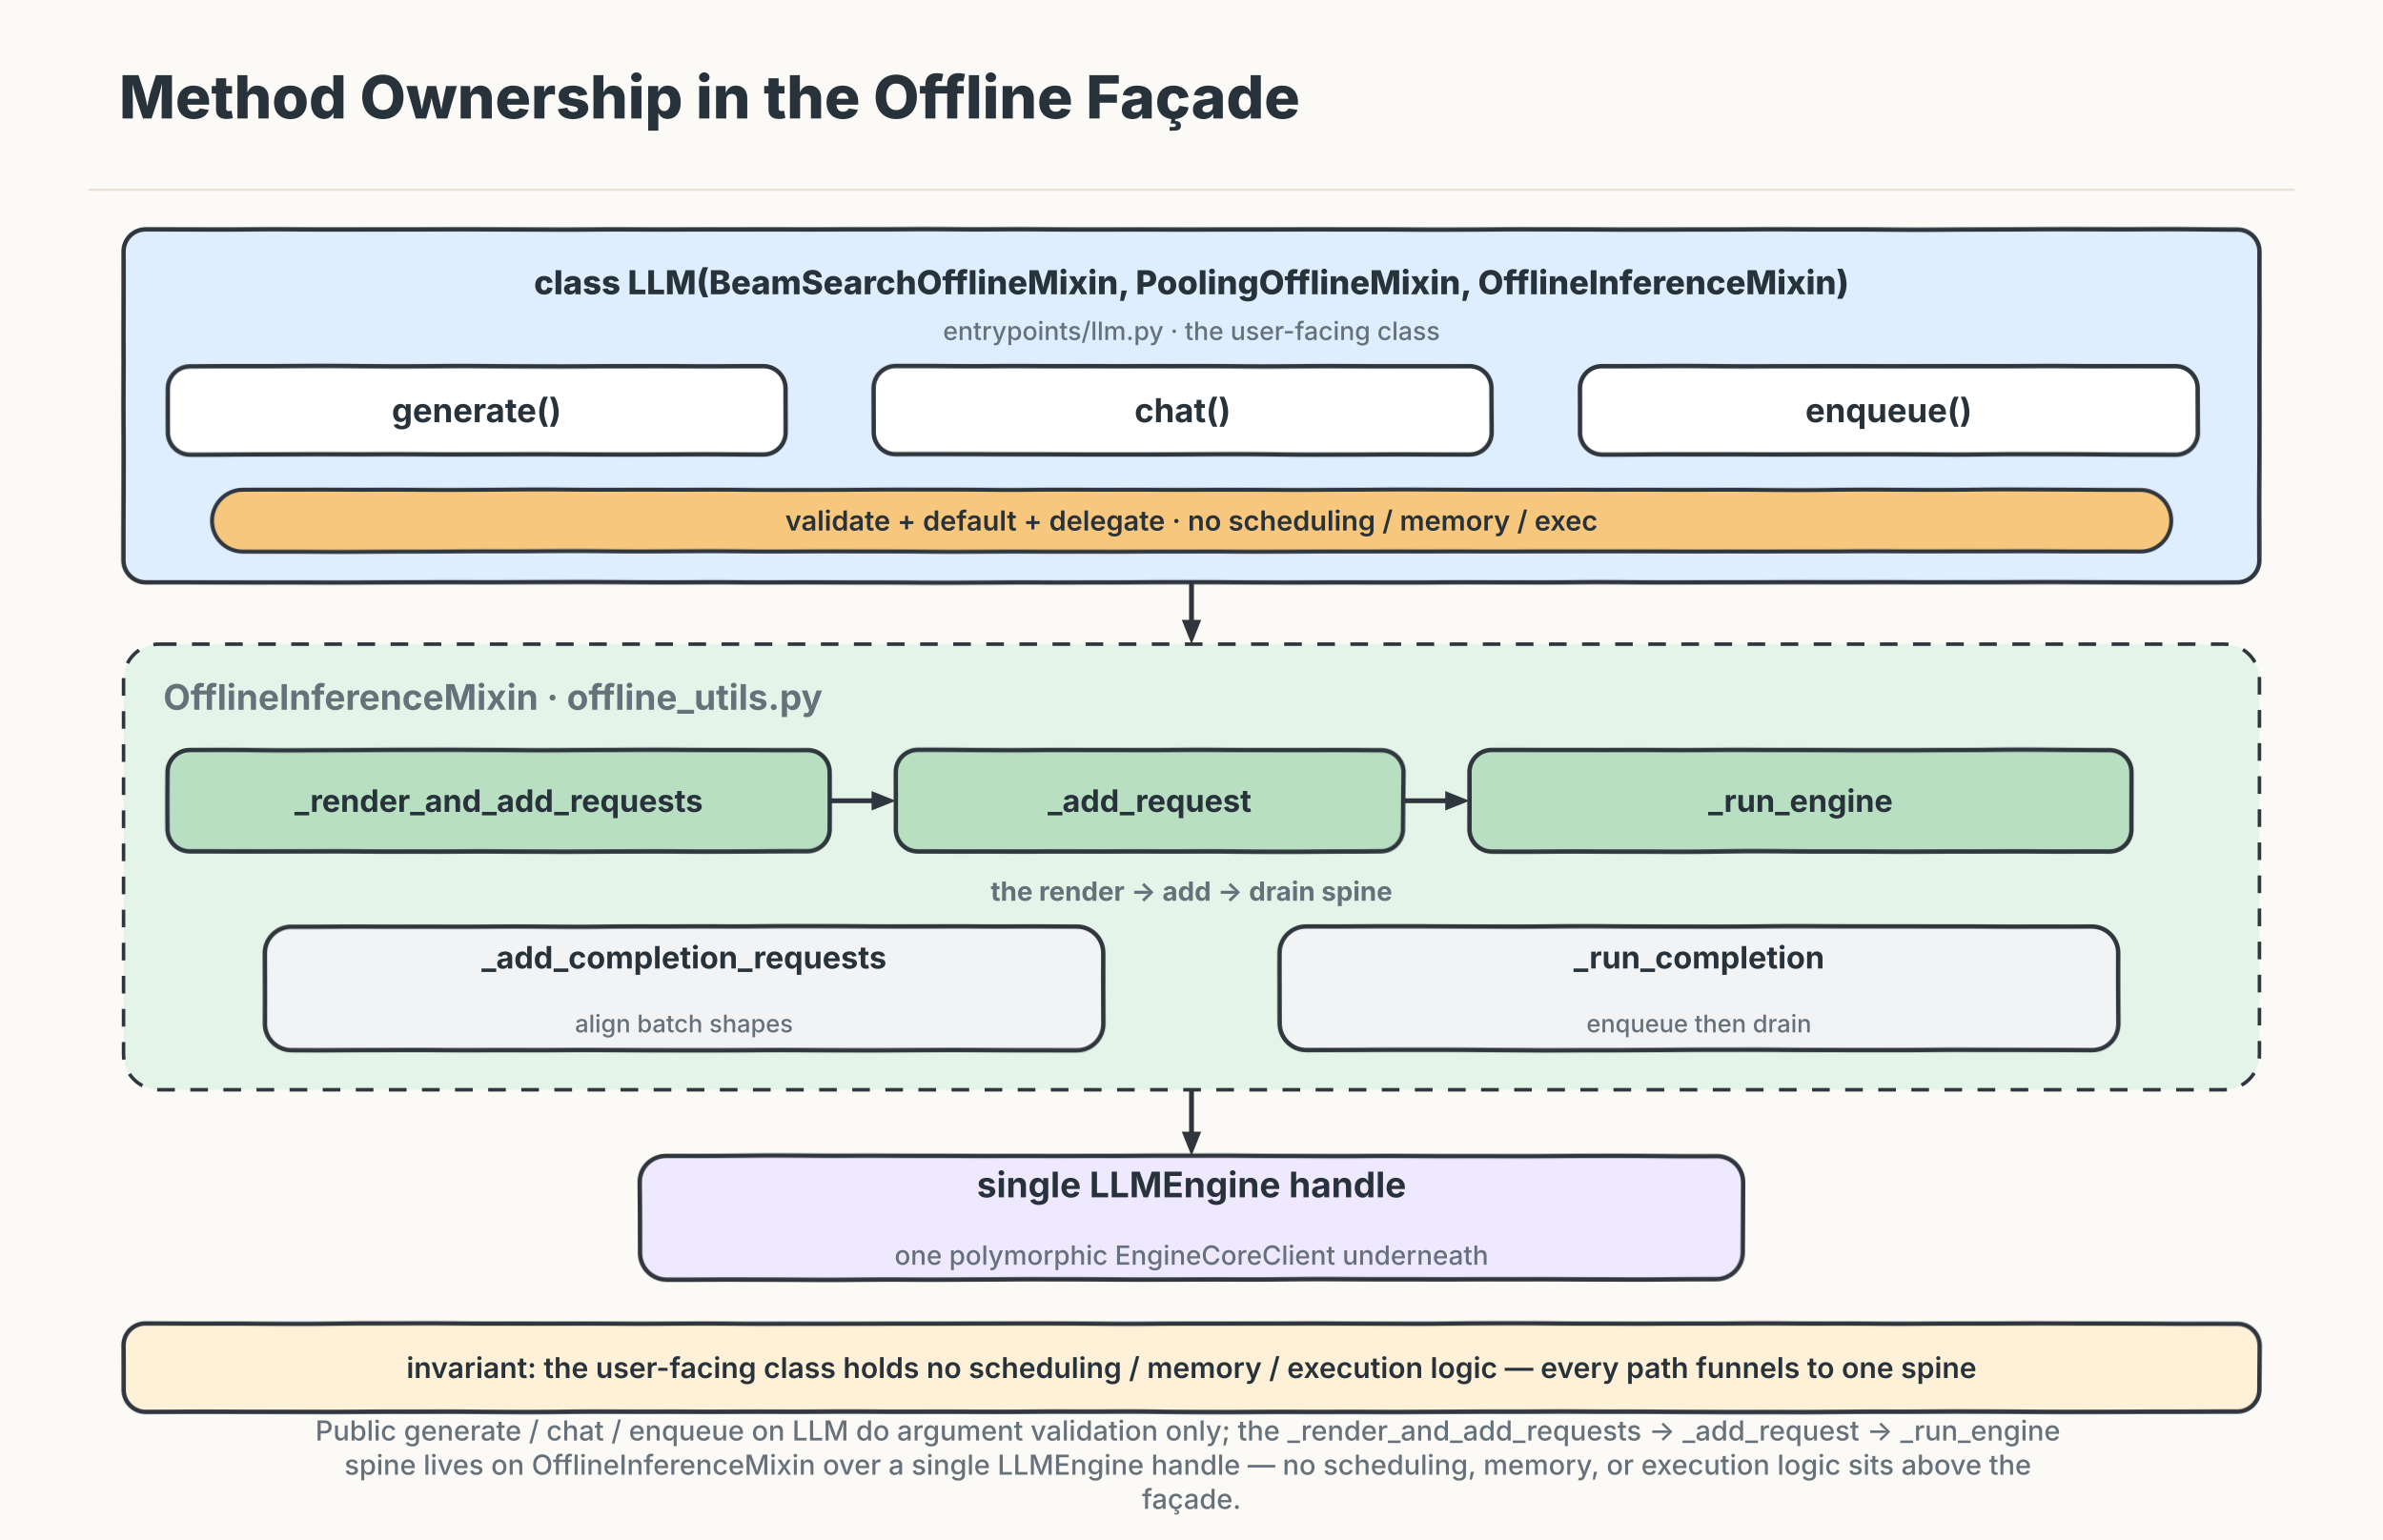
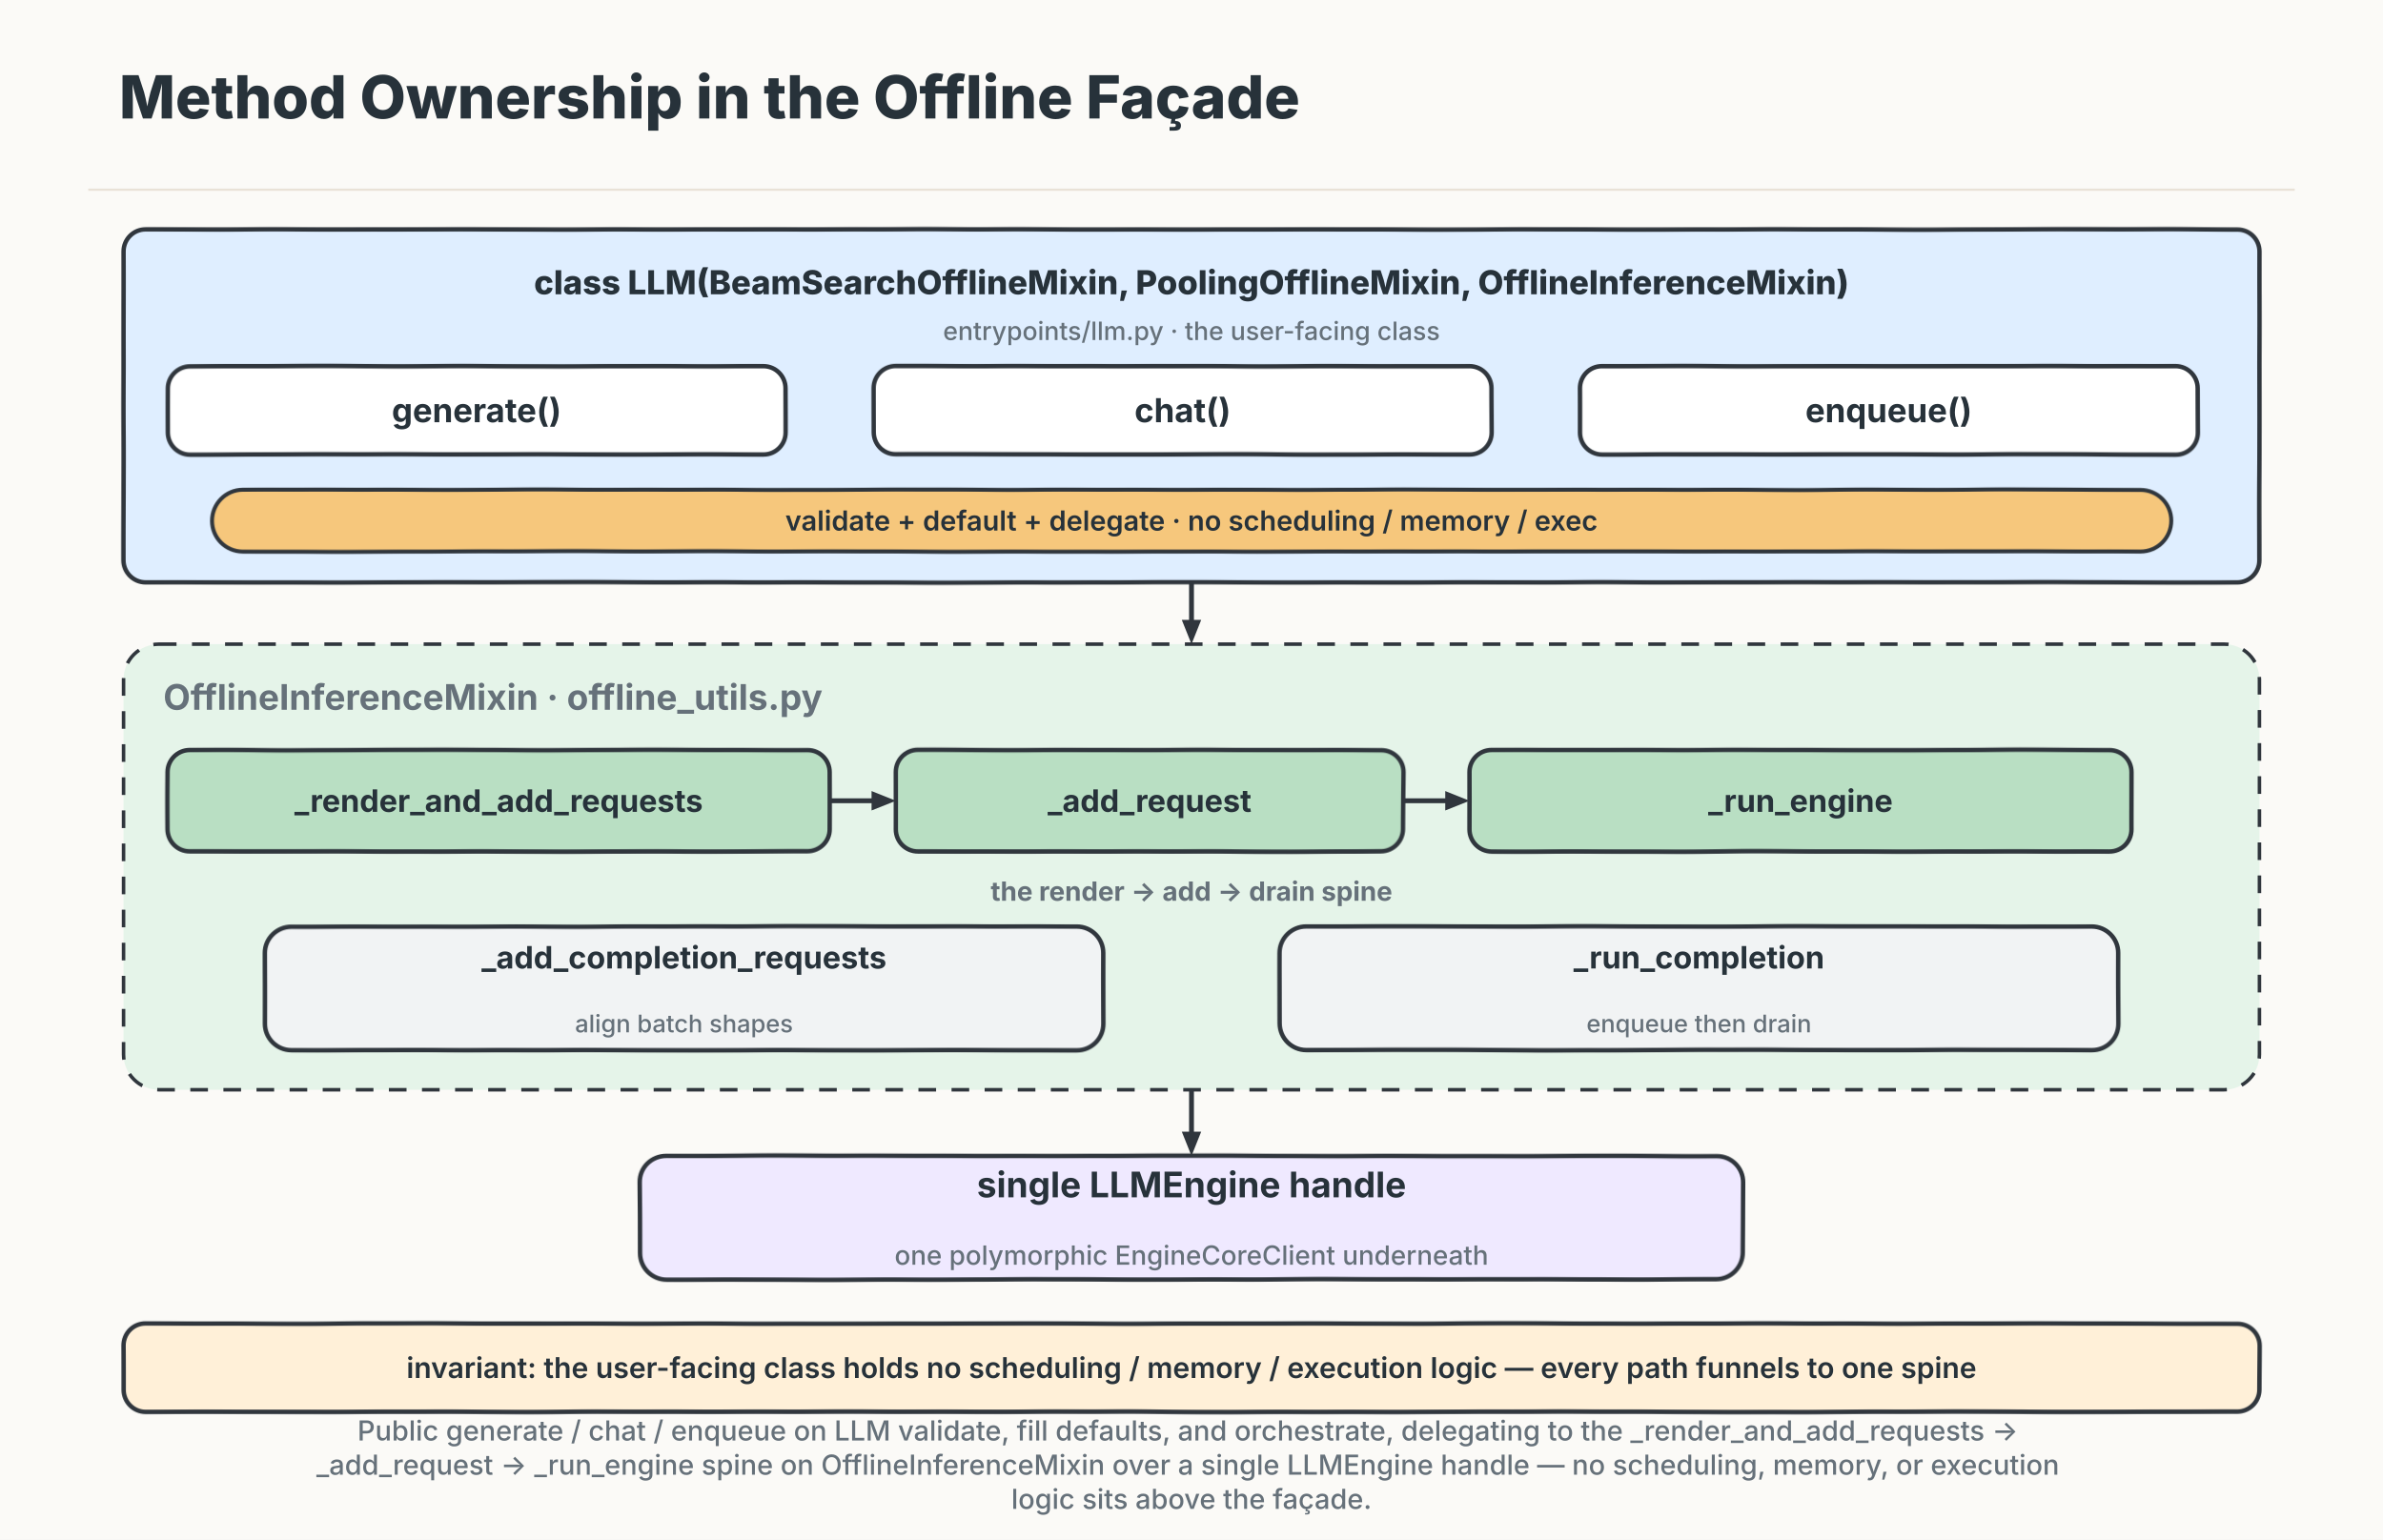
<svg xmlns="http://www.w3.org/2000/svg" width="1080" height="698" viewBox="0 0 1080 698" role="img" aria-label="Method Ownership in the Offline Façade">
  <defs>
    <filter id="roughen">
      <feTurbulence type="fractalNoise" baseFrequency="0.018" numOctaves="2" seed="7" result="noise" />
      <feDisplacementMap in="SourceGraphic" in2="noise" scale="0.55" />
    </filter>
    <marker id="arrow" viewBox="0 0 12 12" refX="9.2" refY="6" markerUnits="userSpaceOnUse" markerWidth="12" markerHeight="12" orient="auto-start-reverse">
      <path d="M 1.5 2 L 11 6 L 1.5 10 z" fill="#30363d" />
    </marker>
    <style>
    text { font-family: Inter, -apple-system, BlinkMacSystemFont, "Segoe UI", "PingFang SC", "Noto Sans CJK SC", Arial, sans-serif; }
    .rough { filter: url(#roughen); }
  </style>
  </defs>
  <rect width="1080" height="698" fill="#fbfaf7" />
  <path d="M 40 86 H 1040" stroke="#e9e2d7" stroke-width="1" />
  <text x="54" y="53.72" text-anchor="start" font-size="27" font-weight="800" fill="#27323a">
    <tspan x="54" dy="0">Method Ownership in the Offline Façade</tspan>
  </text>
  <rect class="rough" x="56" y="104" width="968" height="160" rx="10" fill="#dfeeff" stroke="#30363d" stroke-width="2" />
  <text x="540" y="133.4" text-anchor="middle" font-size="15" font-weight="800" fill="#27323a">
    <tspan x="540" dy="0">class LLM(BeamSearchOfflineMixin, PoolingOfflineMixin, OfflineInferenceMixin)</tspan>
  </text>
  <text x="540" y="154.14" text-anchor="middle" font-size="11.5" font-weight="500" fill="#66717a">
    <tspan x="540" dy="0">entrypoints/llm.py  ·  the user-facing class</tspan>
  </text>
  <rect class="rough" x="76" y="166" width="280" height="40" rx="10" fill="#fff" stroke="#30363d" stroke-width="2" />
  <text x="216" y="191.4" text-anchor="middle" font-size="15" font-weight="700" fill="#27323a">
    <tspan x="216" dy="0">generate()</tspan>
  </text>
  <rect class="rough" x="396" y="166" width="280" height="40" rx="10" fill="#fff" stroke="#30363d" stroke-width="2" />
  <text x="536" y="191.4" text-anchor="middle" font-size="15" font-weight="700" fill="#27323a">
    <tspan x="536" dy="0">chat()</tspan>
  </text>
  <rect class="rough" x="716" y="166" width="280" height="40" rx="10" fill="#fff" stroke="#30363d" stroke-width="2" />
  <text x="856" y="191.4" text-anchor="middle" font-size="15" font-weight="700" fill="#27323a">
    <tspan x="856" dy="0">enqueue()</tspan>
  </text>
  <rect class="rough" x="96" y="222" width="888" height="28" rx="14" fill="#f6c77c" stroke="#30363d" stroke-width="1.8" />
  <text x="540" y="240.5" text-anchor="middle" font-size="12.5" font-weight="600" fill="#27323a">
    <tspan x="540" dy="0">validate + default + delegate  ·  no scheduling / memory / exec</tspan>
  </text>
  <path d="M 540 264 L 540.0 285.0" fill="none" stroke="#30363d" stroke-width="2.2" />
  <path d="M 540 292 L 535.6 281.0 L 544.4 281.0 z" fill="#30363d" />
  <rect x="56" y="292" width="968" height="202" rx="16" fill="#e5f4e9" stroke="#30363d" stroke-width="1.6" stroke-dasharray="8 7" />
  <text x="74" y="321.76" text-anchor="start" font-size="16" font-weight="700" fill="#66717a">
    <tspan x="74" dy="0">OfflineInferenceMixin  ·  offline_utils.py</tspan>
  </text>
  <rect class="rough" x="76" y="340" width="300" height="46" rx="10" fill="#b9dfc3" stroke="#30363d" stroke-width="2" />
  <text x="226" y="368.04" text-anchor="middle" font-size="14" font-weight="700" fill="#27323a">
    <tspan x="226" dy="0">_render_and_add_requests</tspan>
  </text>
  <path d="M 376 363 L 399.0 363.0" fill="none" stroke="#30363d" stroke-width="2.2" />
  <path d="M 406 363 L 395.0 367.4 L 395.0 358.6 z" fill="#30363d" />
  <rect class="rough" x="406" y="340" width="230" height="46" rx="10" fill="#b9dfc3" stroke="#30363d" stroke-width="2" />
  <text x="521" y="368.04" text-anchor="middle" font-size="14" font-weight="700" fill="#27323a">
    <tspan x="521" dy="0">_add_request</tspan>
  </text>
  <path d="M 636 363 L 659.0 363.0" fill="none" stroke="#30363d" stroke-width="2.2" />
  <path d="M 666 363 L 655.0 367.4 L 655.0 358.6 z" fill="#30363d" />
  <rect class="rough" x="666" y="340" width="300" height="46" rx="10" fill="#b9dfc3" stroke="#30363d" stroke-width="2" />
  <text x="816" y="368.04" text-anchor="middle" font-size="14" font-weight="700" fill="#27323a">
    <tspan x="816" dy="0">_run_engine</tspan>
  </text>
  <text x="540" y="408.32" text-anchor="middle" font-size="12" font-weight="700" fill="#66717a">
    <tspan x="540" dy="0">the render → add → drain spine</tspan>
  </text>
  <rect class="rough" x="120" y="420" width="380" height="56" rx="12" fill="#f1f3f4" stroke="#30363d" stroke-width="2" />
  <text x="310" y="439.04" text-anchor="middle" font-size="14" font-weight="700" fill="#27323a">
    <tspan x="310" dy="0">_add_completion_requests</tspan>
  </text>
  <text x="310" y="467.96" text-anchor="middle" font-size="11" font-weight="500" fill="#66717a">
    <tspan x="310" dy="0">align batch shapes</tspan>
  </text>
  <rect class="rough" x="580" y="420" width="380" height="56" rx="12" fill="#f1f3f4" stroke="#30363d" stroke-width="2" />
  <text x="770" y="439.04" text-anchor="middle" font-size="14" font-weight="700" fill="#27323a">
    <tspan x="770" dy="0">_run_completion</tspan>
  </text>
  <text x="770" y="467.96" text-anchor="middle" font-size="11" font-weight="500" fill="#66717a">
    <tspan x="770" dy="0">enqueue then drain</tspan>
  </text>
  <path d="M 540 494 L 540.0 517.0" fill="none" stroke="#30363d" stroke-width="2.2" />
  <path d="M 540 524 L 535.6 513.0 L 544.4 513.0 z" fill="#30363d" />
  <rect class="rough" x="290" y="524" width="500" height="56" rx="12" fill="#efe9ff" stroke="#30363d" stroke-width="2" />
  <text x="540" y="542.76" text-anchor="middle" font-size="16" font-weight="700" fill="#27323a">
    <tspan x="540" dy="0">single LLMEngine handle</tspan>
  </text>
  <text x="540" y="573.32" text-anchor="middle" font-size="12" font-weight="500" fill="#66717a">
    <tspan x="540" dy="0">one polymorphic EngineCoreClient underneath</tspan>
  </text>
  <rect class="rough" x="56" y="600" width="968" height="40" rx="10" fill="#fff0d8" stroke="#30363d" stroke-width="2" />
  <text x="540" y="624.68" text-anchor="middle" font-size="13" font-weight="600" fill="#27323a">
    <tspan x="540" dy="0">invariant: the user-facing class holds no scheduling / memory / execution logic — every path funnels to one spine</tspan>
  </text>
  <text x="540" y="653" text-anchor="middle" font-size="12.5" font-weight="500" fill="#66717a">
-     <tspan x="540" dy="0">Public generate / chat / enqueue on LLM do argument validation only; the _render_and_add_requests → _add_request → _run_engine</tspan>
-     <tspan x="540" dy="15.5">spine lives on OfflineInferenceMixin over a single LLMEngine handle — no scheduling, memory, or execution logic sits above the</tspan>
-     <tspan x="540" dy="15.5">façade.</tspan>
+     <tspan x="540" dy="0">Public generate / chat / enqueue on LLM validate, fill defaults, and orchestrate, delegating to the _render_and_add_requests →</tspan>
+     <tspan x="540" dy="15.5">_add_request → _run_engine spine on OfflineInferenceMixin over a single LLMEngine handle — no scheduling, memory, or execution</tspan>
+     <tspan x="540" dy="15.5">logic sits above the façade.</tspan>
  </text>
</svg>
